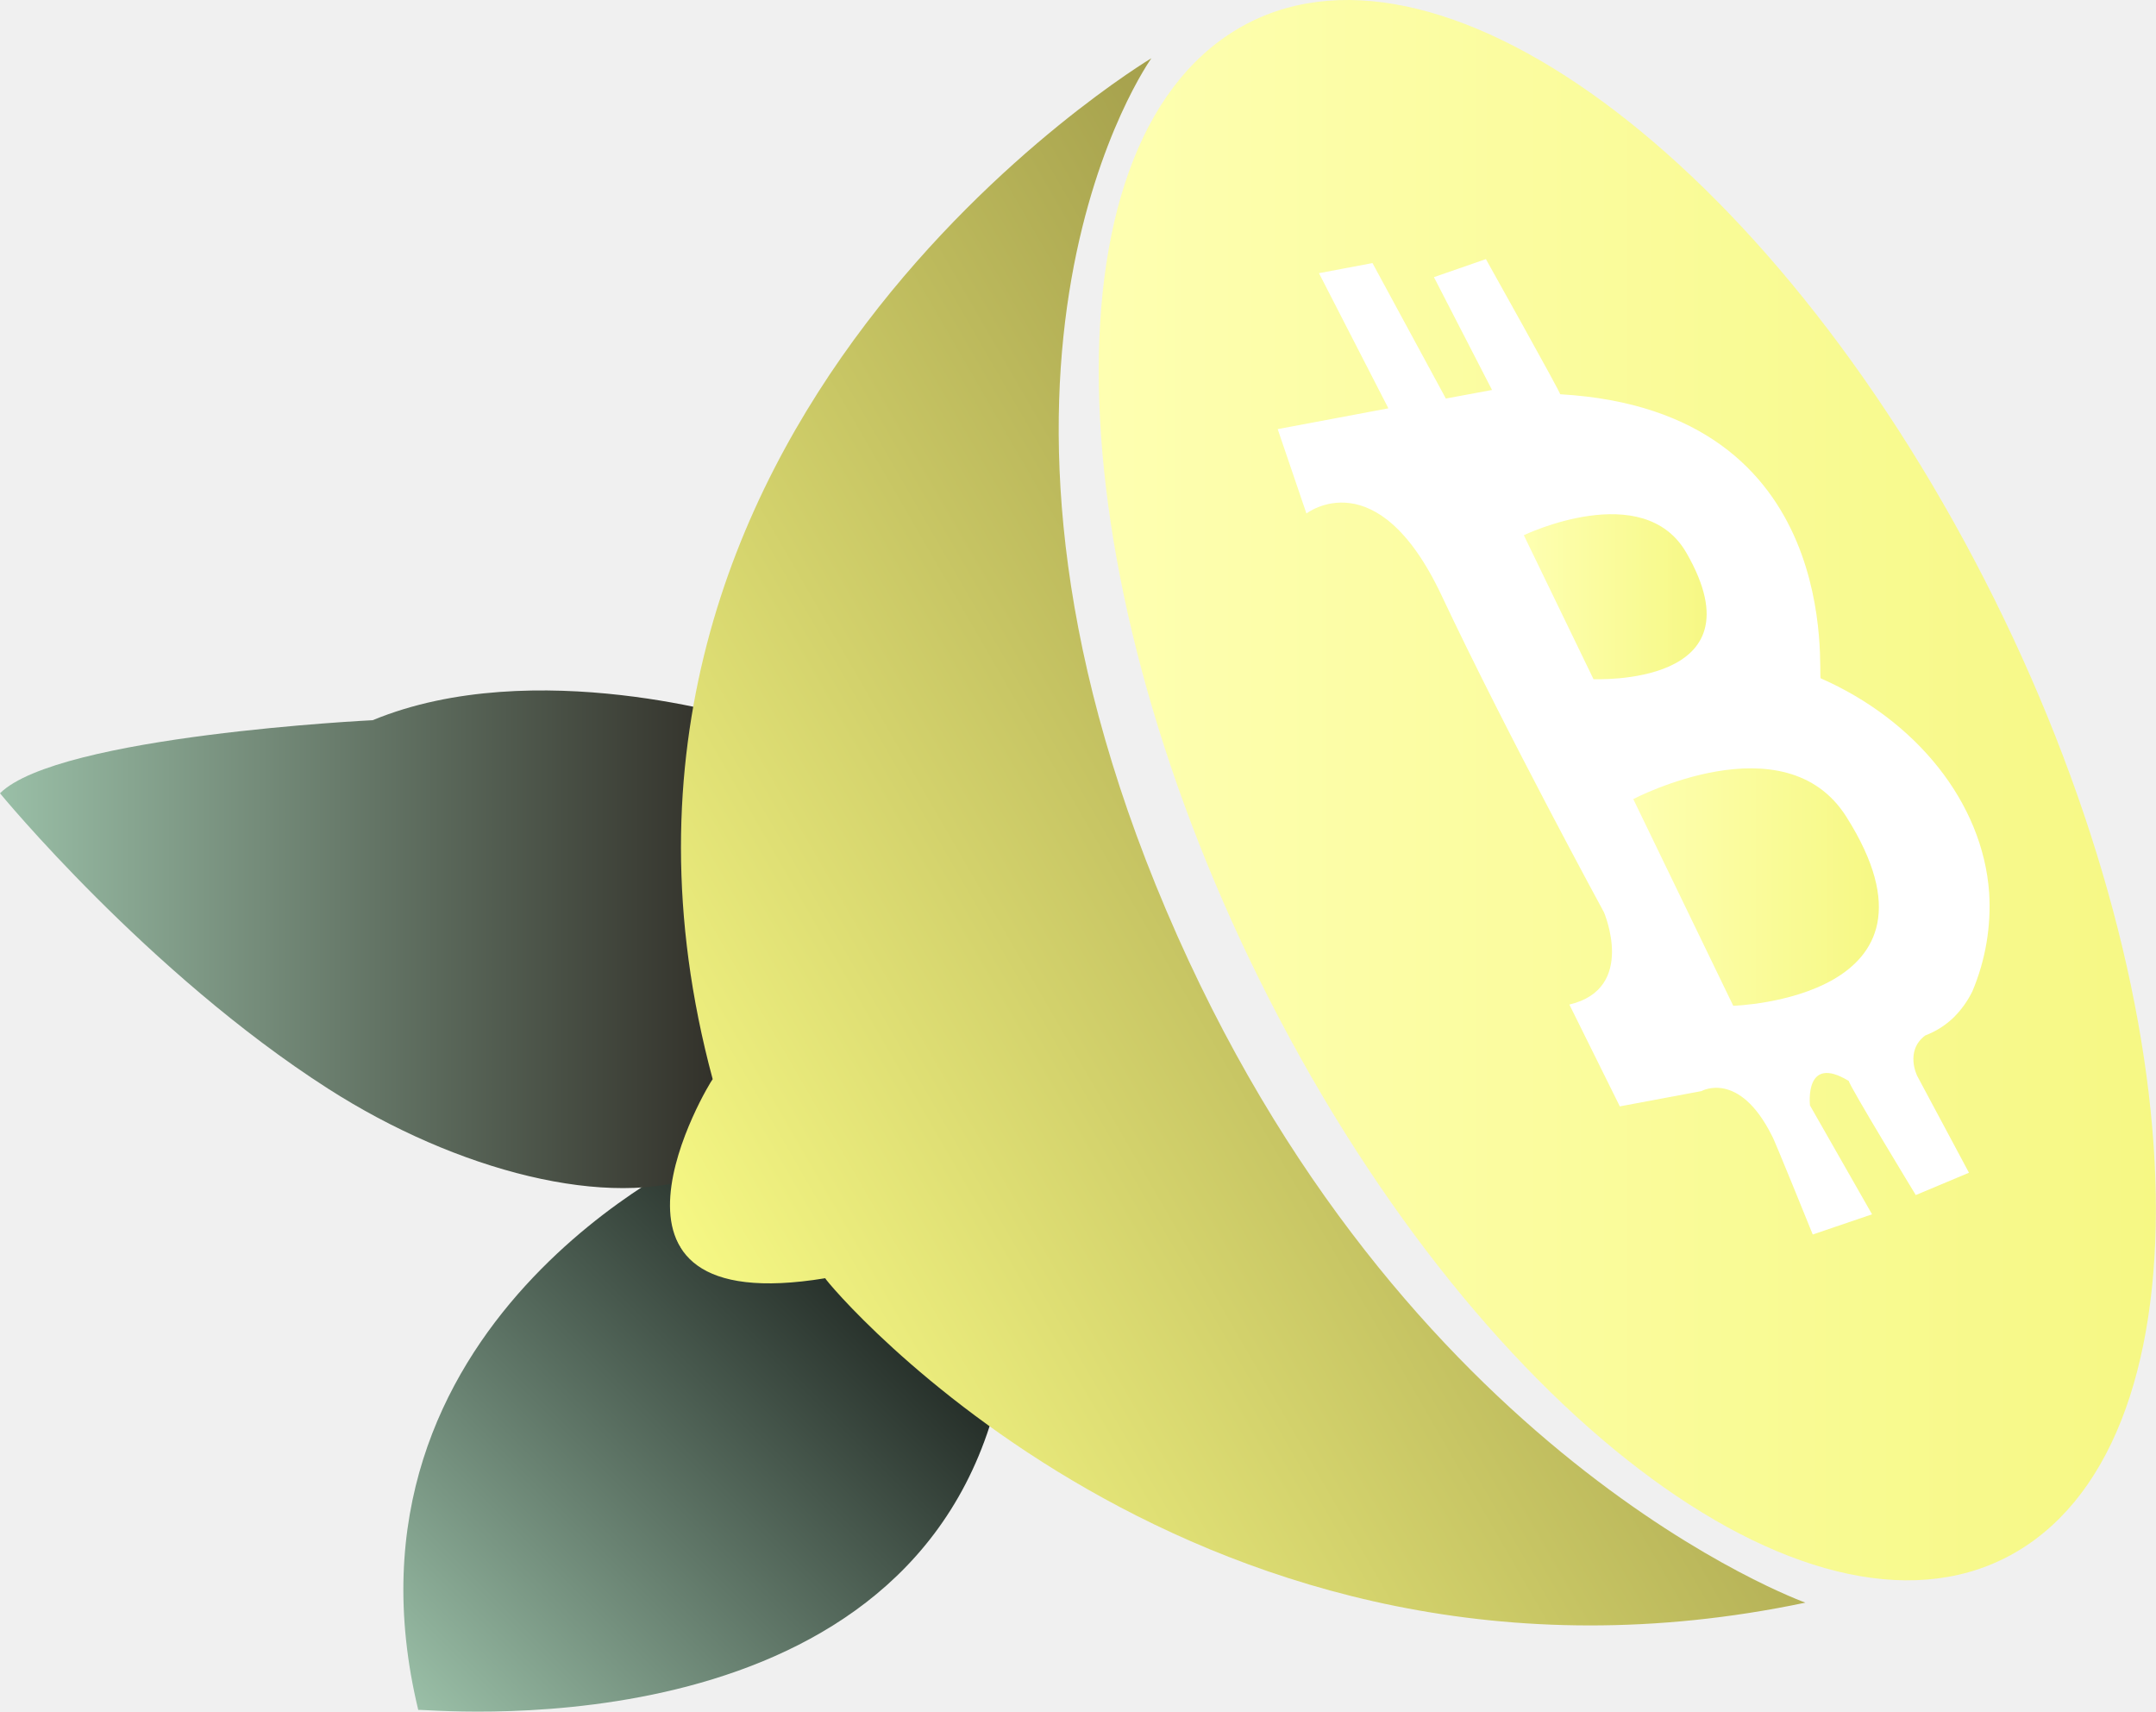
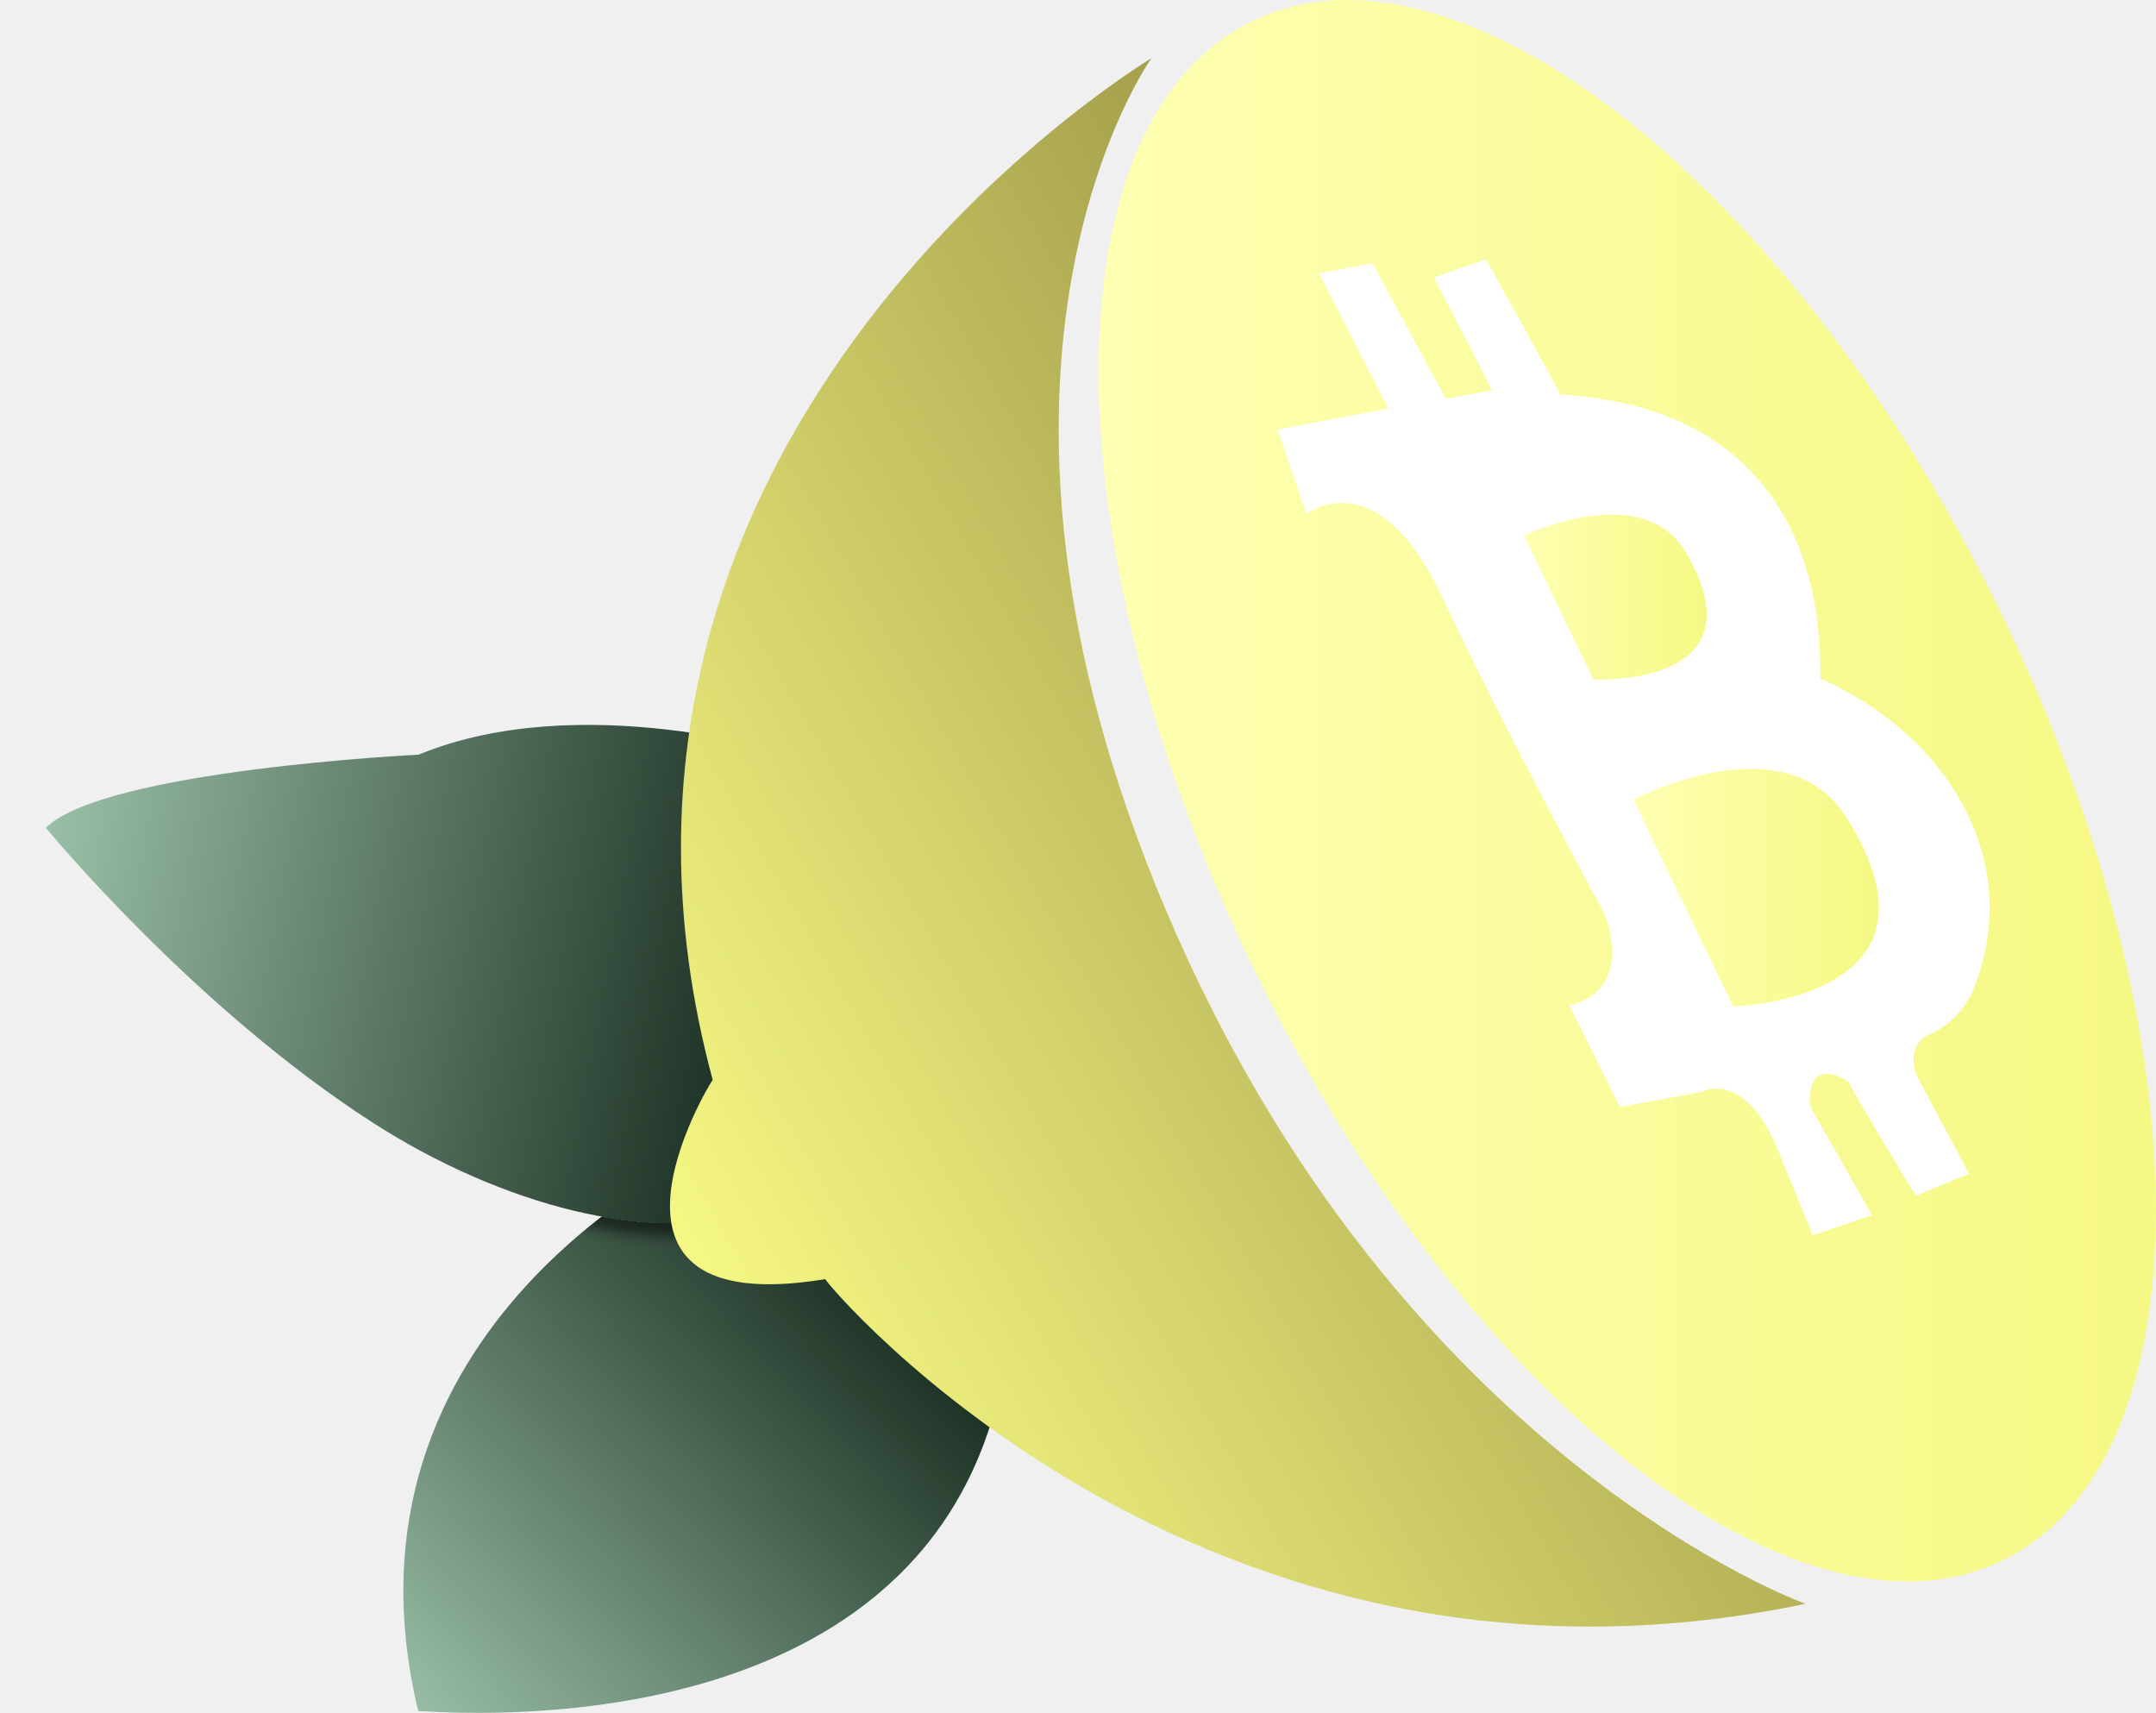
- <svg xmlns="http://www.w3.org/2000/svg" xmlns:xlink="http://www.w3.org/1999/xlink" id="Camada_1" data-name="Camada 1" viewBox="0 0 705.17 559.78">
+ <svg xmlns="http://www.w3.org/2000/svg" width="705" height="560" viewBox="0 0 705 560" fill="none">
+   <g clip-path="url(#clip0_551_1379)">
+     <path d="M229.745 377.088C229.745 377.088 106.174 432.51 136.767 559.46C137.467 558.759 288.43 575.466 323.622 466.523C324.822 467.324 323.622 374.487 323.622 374.487L229.745 377.088Z" fill="url(#paint0_linear_551_1379)" />
+     <mask id="mask0_551_1379" style="mask-type:alpha" maskUnits="userSpaceOnUse" x="131" y="374" width="194" height="187">
+       <path d="M229.745 377.088C229.745 377.088 106.174 432.51 136.767 559.46C137.467 558.759 288.43 575.466 323.622 466.523C324.822 467.324 323.622 374.487 323.622 374.487L229.745 377.088Z" fill="url(#paint1_linear_551_1379)" />
+     </mask>
+     <g mask="url(#mask0_551_1379)">
+       <g filter="url(#filter0_d_551_1379)">
+         <path d="M259.441 246.737C259.441 246.737 189.858 224.829 136.871 246.737C136.871 246.737 33.995 251.739 15 270.647C15 270.647 63.288 329.47 122.274 367.285C164.364 394.295 214.452 407.2 244.845 395.496C245.244 396.496 278.536 363.883 278.536 363.883L259.441 246.737Z" fill="url(#paint2_linear_551_1379)" />
+       </g>
+     </g>
+     <path d="M259.441 246.737C259.441 246.737 189.858 224.829 136.871 246.737C136.871 246.737 33.995 251.739 15 270.647C15 270.647 63.288 329.47 122.274 367.285C164.364 394.295 214.452 407.2 244.845 395.496C245.244 396.496 278.536 363.883 278.536 363.883L259.441 246.737Z" fill="url(#paint3_linear_551_1379)" />
+     <path d="M376.509 19.047C376.509 19.047 175.458 139.195 233.044 353.079C232.044 354.079 184.855 432.21 269.835 418.204C269.835 419.205 391.905 566.062 590.358 524.346C590.458 524.346 457.59 477.127 381.408 297.957C305.126 118.587 376.509 19.047 376.509 19.047Z" fill="url(#paint4_linear_551_1379)" />
+     <path d="M505.378 46.158C505.378 46.158 425.397 58.163 424.498 62.164C423.598 66.166 393.805 142.296 393.805 149.399C393.805 156.501 416.6 280.15 420.998 285.952C425.397 291.755 502.879 405.799 505.378 410.401C507.878 415.003 623.75 475.127 623.75 475.127C623.75 475.127 672.938 428.108 673.838 423.106C674.737 418.104 668.539 324.868 668.539 311.863C668.539 298.857 621.15 192.616 618.451 178.61C615.851 164.405 505.378 46.158 505.378 46.158Z" fill="url(#paint5_linear_551_1379)" />
+     <path d="M534.071 261.443L566.763 329.069C566.763 329.069 641.445 326.868 603.754 267.245C583.659 235.332 534.071 261.443 534.071 261.443Z" fill="url(#paint6_linear_551_1379)" />
+     <path d="M551.467 180.911C537.37 156.301 498.28 175.109 498.28 175.109L521.074 222.227C521.174 222.127 576.761 224.928 551.467 180.911Z" fill="url(#paint7_linear_551_1379)" />
+     <path d="M645.544 183.112C573.462 46.558 464.388 -30.372 401.703 11.345C339.018 53.061 346.716 197.418 418.699 333.971C490.682 470.525 599.955 547.355 662.54 505.739C725.125 464.122 717.627 319.666 645.544 183.112ZM626.949 352.078L643.845 383.691L626.449 390.994C626.449 390.994 604.554 354.979 604.554 353.679C589.858 344.675 591.857 361.682 591.857 361.682L612.152 397.296L592.757 403.899C592.757 403.899 579.86 371.986 579.46 371.686C568.663 349.977 556.366 356.98 556.366 356.98L529.672 361.982L513.176 328.669C535.271 323.467 524.474 298.457 524.474 298.457C524.474 298.457 492.481 239.634 471.386 194.817C450.291 149.999 427.197 168.006 427.197 168.006L417.799 140.395L453.991 133.592L431.296 89.375L448.792 86.074L472.786 130.391L487.882 127.59L468.887 90.676L485.883 84.773C485.883 84.773 510.377 128.591 510.177 128.991C603.854 134.393 594.257 221.127 595.356 221.927C626.549 235.633 648.344 262.543 650.443 292.055C651.135 303.106 649.253 314.168 644.944 324.367C643.38 327.566 641.284 330.475 638.746 332.971C636.101 335.504 632.973 337.477 629.548 338.773C622.75 343.875 626.949 352.078 626.949 352.078Z" fill="url(#paint8_linear_551_1379)" />
+   </g>
  <defs>
-     <style>.cls-1{fill:url(#Gradiente_sem_nome);}.cls-2{fill:url(#Gradiente_sem_nome_2);}.cls-3{fill:url(#Gradiente_sem_nome_10);}.cls-4{fill:url(#Gradiente_sem_nome_4);}.cls-5{fill:url(#Gradiente_sem_nome_19);}.cls-6{fill:url(#Gradiente_sem_nome_19-2);}.cls-7{fill:url(#Gradiente_sem_nome_19-3);}</style>
-     <linearGradient id="Gradiente_sem_nome" x1="320.98" y1="280.12" x2="506.88" y2="466.02" gradientTransform="matrix(1, 0, 0, -1, 0, 1080)" gradientUnits="userSpaceOnUse">
-       <stop offset="0" stop-color="#9abfa7" />
-       <stop offset="1" />
+     <filter id="filter0_d_551_1379" x="11" y="237" width="271.536" height="170.824" filterUnits="userSpaceOnUse" color-interpolation-filters="sRGB">
+       <feFlood flood-opacity="0" result="BackgroundImageFix" />
+       <feColorMatrix in="SourceAlpha" type="matrix" values="0 0 0 0 0 0 0 0 0 0 0 0 0 0 0 0 0 0 127 0" result="hardAlpha" />
+       <feOffset dy="4" />
+       <feGaussianBlur stdDeviation="2" />
+       <feComposite in2="hardAlpha" operator="out" />
+       <feColorMatrix type="matrix" values="0 0 0 0 0 0 0 0 0 0 0 0 0 0 0 0 0 0 0.5 0" />
+       <feBlend mode="normal" in2="BackgroundImageFix" result="effect1_dropShadow_551_1379" />
+       <feBlend mode="normal" in="SourceGraphic" in2="effect1_dropShadow_551_1379" result="shape" />
+     </filter>
+     <linearGradient id="paint0_linear_551_1379" x1="132" y1="560" x2="301" y2="398" gradientUnits="userSpaceOnUse">
+       <stop stop-color="#9ABFA7" />
+       <stop offset="1" stop-color="#0B1E12" />
    </linearGradient>
-     <linearGradient id="Gradiente_sem_nome_2" x1="182" y1="534.35" x2="445.6" y2="534.35" gradientTransform="matrix(1, 0, 0, -1, 0, 1080)" gradientUnits="userSpaceOnUse">
-       <stop offset="0" stop-color="#9abfa7" />
-       <stop offset="1" stop-color="#251f1a" />
+     <linearGradient id="paint1_linear_551_1379" x1="132" y1="560" x2="301" y2="398" gradientUnits="userSpaceOnUse">
+       <stop stop-color="#9ABFA7" />
+       <stop offset="1" stop-color="#0B1E12" />
    </linearGradient>
-     <linearGradient id="Gradiente_sem_nome_10" x1="410.76" y1="422.85" x2="694.69" y2="586.78" gradientTransform="matrix(1, 0, 0, -1, 0, 1080)" gradientUnits="userSpaceOnUse">
-       <stop offset="0" stop-color="#9abfa7" />
-       <stop offset="0" stop-color="#f6f884" />
-       <stop offset="1" stop-color="#a5a04c" />
+     <linearGradient id="paint2_linear_551_1379" x1="15" y1="270.105" x2="278.536" y2="318.415" gradientUnits="userSpaceOnUse">
+       <stop stop-color="#9ABFA7" />
+       <stop offset="1" stop-color="#0B1E12" />
    </linearGradient>
-     <linearGradient id="Gradiente_sem_nome_4" x1="575.9" y1="581" x2="856.09" y2="581" gradientTransform="matrix(1, 0, 0, -1, 0, 1080)" gradientUnits="userSpaceOnUse">
-       <stop offset="0" stop-color="#9abfa7" stop-opacity="0" />
-       <stop offset="0" stop-color="#fff" />
+     <linearGradient id="paint3_linear_551_1379" x1="15" y1="270.105" x2="278.536" y2="318.415" gradientUnits="userSpaceOnUse">
+       <stop stop-color="#9ABFA7" />
+       <stop offset="1" stop-color="#0B1E12" />
    </linearGradient>
-     <linearGradient id="Gradiente_sem_nome_19" x1="680.4" y1="433.62" x2="740.2" y2="433.62" gradientUnits="userSpaceOnUse">
-       <stop offset="0" stop-color="#feffb1" />
-       <stop offset="1" stop-color="#f6f884" />
+     <linearGradient id="paint4_linear_551_1379" x1="228.705" y1="418.854" x2="512.656" y2="255.016" gradientUnits="userSpaceOnUse">
+       <stop stop-color="#F6F884" />
+       <stop offset="1" stop-color="#A5A04C" />
    </linearGradient>
-     <linearGradient id="Gradiente_sem_nome_19-2" x1="716.2" y1="528.57" x2="796.53" y2="528.57" xlink:href="#Gradiente_sem_nome_19" />
-     <linearGradient id="Gradiente_sem_nome_19-3" x1="541.36" y1="496.88" x2="887.17" y2="496.88" xlink:href="#Gradiente_sem_nome_19" />
+     <linearGradient id="paint5_linear_551_1379" x1="393.805" y1="260.642" x2="673.928" y2="260.642" gradientUnits="userSpaceOnUse">
+       <stop stop-color="white" />
+     </linearGradient>
+     <linearGradient id="paint6_linear_551_1379" x1="534.071" y1="290.224" x2="614.382" y2="290.224" gradientUnits="userSpaceOnUse">
+       <stop stop-color="#FEFFB1" />
+       <stop offset="1" stop-color="#F6F884" />
+     </linearGradient>
+     <linearGradient id="paint7_linear_551_1379" x1="498.28" y1="195.237" x2="558.065" y2="195.237" gradientUnits="userSpaceOnUse">
+       <stop stop-color="#FEFFB1" />
+       <stop offset="1" stop-color="#F6F884" />
+     </linearGradient>
+     <linearGradient id="paint8_linear_551_1379" x1="359.273" y1="258.522" x2="705" y2="258.522" gradientUnits="userSpaceOnUse">
+       <stop stop-color="#FEFFB1" />
+       <stop offset="1" stop-color="#F6F884" />
+     </linearGradient>
+     <clipPath id="clip0_551_1379">
+       <rect width="705" height="560" fill="white" />
+     </clipPath>
  </defs>
-   <path class="cls-1" d="M411.8,615.4s-123.6,55.4-93,182.3c.7-.7,151.7,16,186.9-92.9,1.2.8,0-92,0-92Z" transform="translate(-182 -238.46)" />
-   <path class="cls-2" d="M426.5,474s-69.6-21.9-122.6,0c0,0-102.9,5-121.9,23.9,0,0,48.3,58.8,107.3,96.6,42.1,27,92.2,39.9,122.6,28.2.4,1,33.7-31.6,33.7-31.6Z" transform="translate(-182 -238.46)" />
-   <path class="cls-3" d="M558.6,257.5S357.5,377.6,415.1,591.4c-1,1-48.2,79.1,36.8,65.1,0,1,122.1,147.8,320.6,106.1.1,0-132.8-47.2-209-226.3C487.2,357,558.6,257.5,558.6,257.5Z" transform="translate(-182 -238.46)" />
-   <g id="Camada_3" data-name="Camada 3">
-     <path class="cls-4" d="M687.5,284.6s-80,12-80.9,16-30.7,80.1-30.7,87.2,22.8,130.7,27.2,136.5S685,644.1,687.5,648.7s118.4,64.7,118.4,64.7,49.2-47,50.1-52-5.3-98.2-5.3-111.2S803.3,431,800.6,417C798,402.8,687.5,284.6,687.5,284.6Z" transform="translate(-182 -238.46)" />
-     <path class="cls-5" d="M733.6,419.3c-14.1-24.6-53.2-5.8-53.2-5.8l22.8,47.1C703.3,460.5,758.9,463.3,733.6,419.3Z" transform="translate(-182 -238.46)" />
-     <path class="cls-6" d="M716.2,499.8l32.7,67.6s74.7-2.2,37-61.8C765.8,473.7,716.2,499.8,716.2,499.8Z" transform="translate(-182 -238.46)" />
-     <path class="cls-7" d="M827.7,421.5C755.6,285,646.5,208.1,583.8,249.8s-55,186,17,322.5S782.1,785.6,844.7,744,899.8,558,827.7,421.5ZM809.1,590.4,826,622l-17.4,7.3s-21.9-36-21.9-37.3c-14.7-9-12.7,8-12.7,8l20.3,35.6-19.4,6.6S762,610.3,761.6,610c-10.8-21.7-23.1-14.7-23.1-14.7l-26.7,5L695.3,567c22.1-5.2,11.3-30.2,11.3-30.2s-32-58.8-53.1-103.6-44.2-26.8-44.2-26.8l-9.4-27.6,36.2-6.8-22.7-44.2,17.5-3.3,24,44.3L670,366l-19-36.9,17-5.9s24.5,43.8,24.3,44.2c93.7,5.4,84.1,92.1,85.2,92.9,31.2,13.7,53,40.6,55.1,70.1a71.49,71.49,0,0,1-5.5,32.3,31.45,31.45,0,0,1-6.2,8.6,27.24,27.24,0,0,1-9.2,5.8C804.9,582.2,809.1,590.4,809.1,590.4Z" transform="translate(-182 -238.46)" />
-   </g>
</svg>
